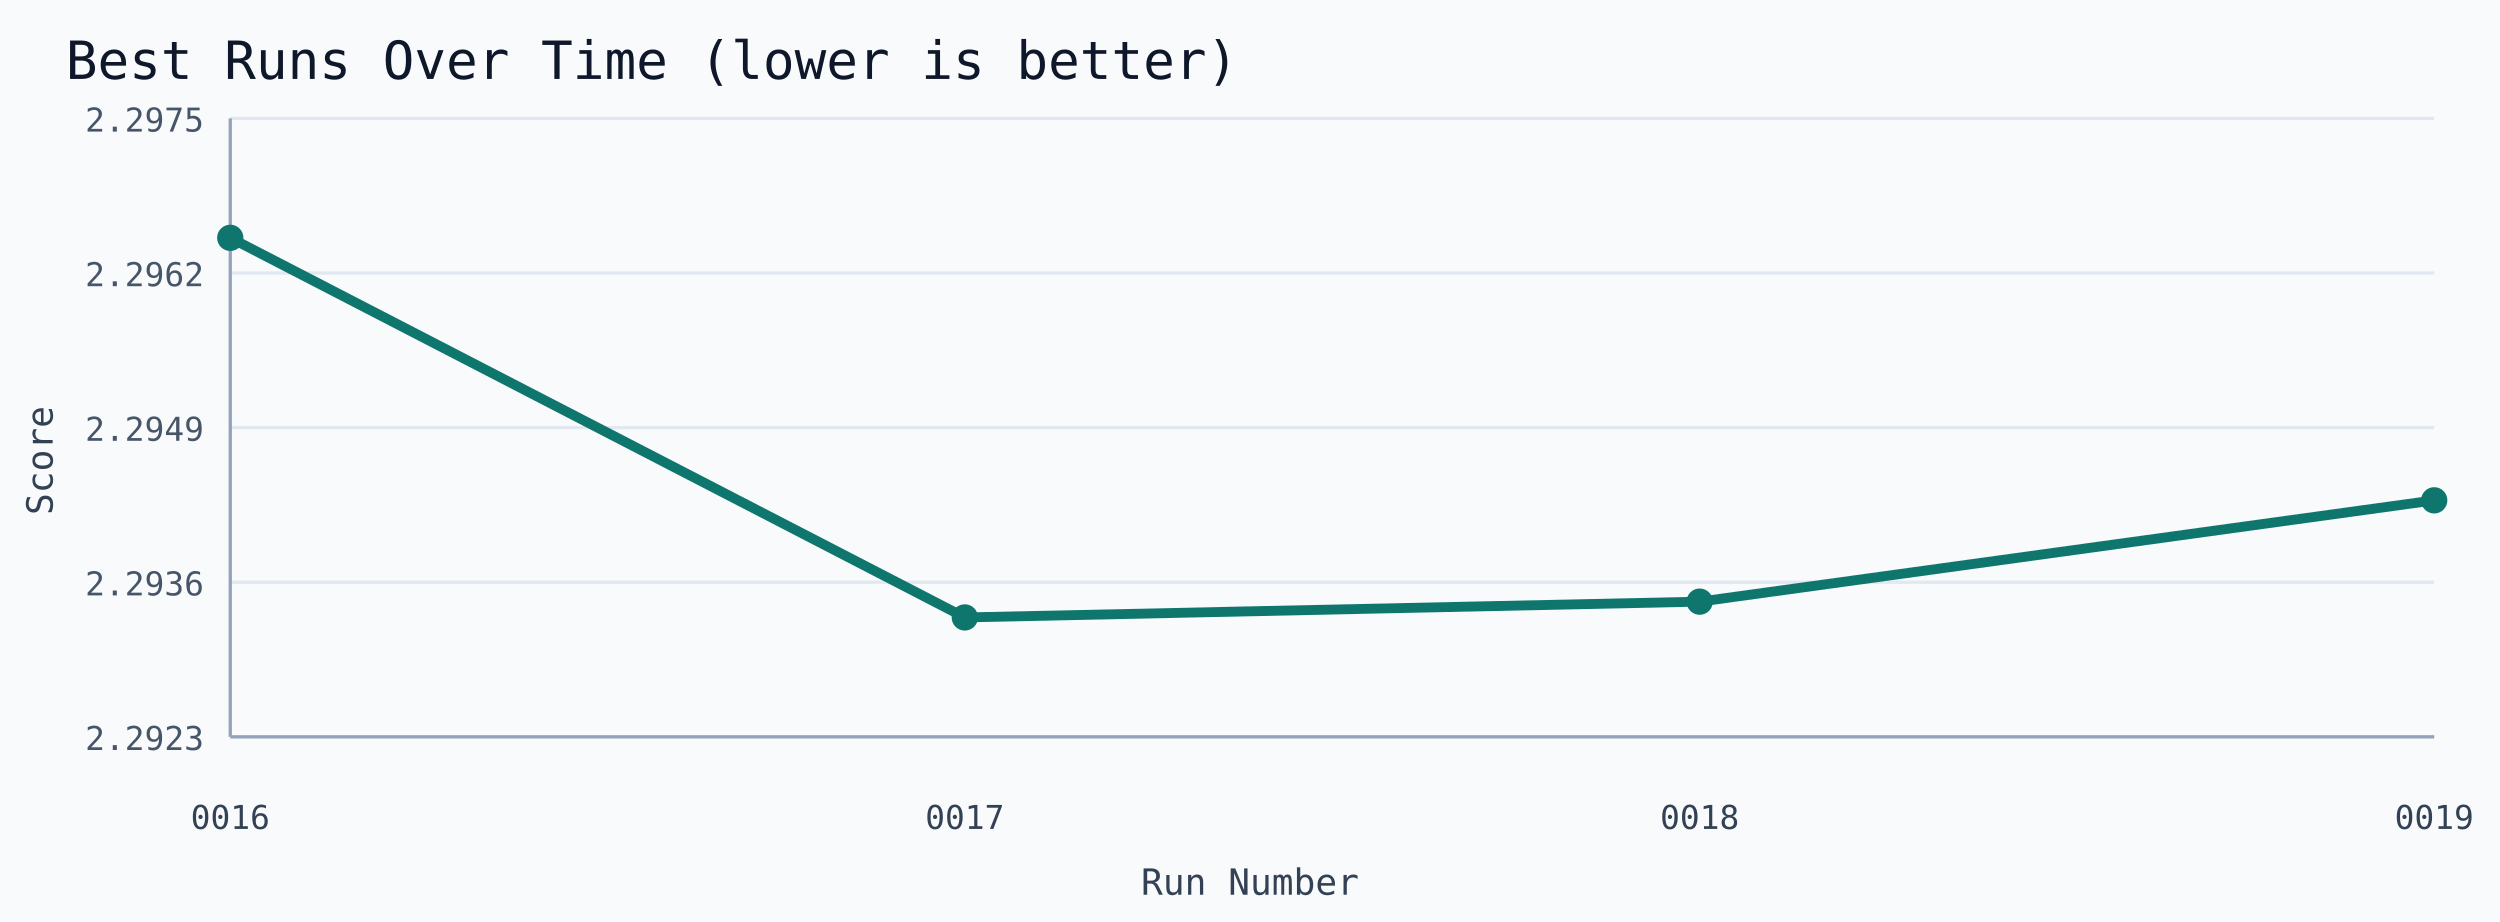
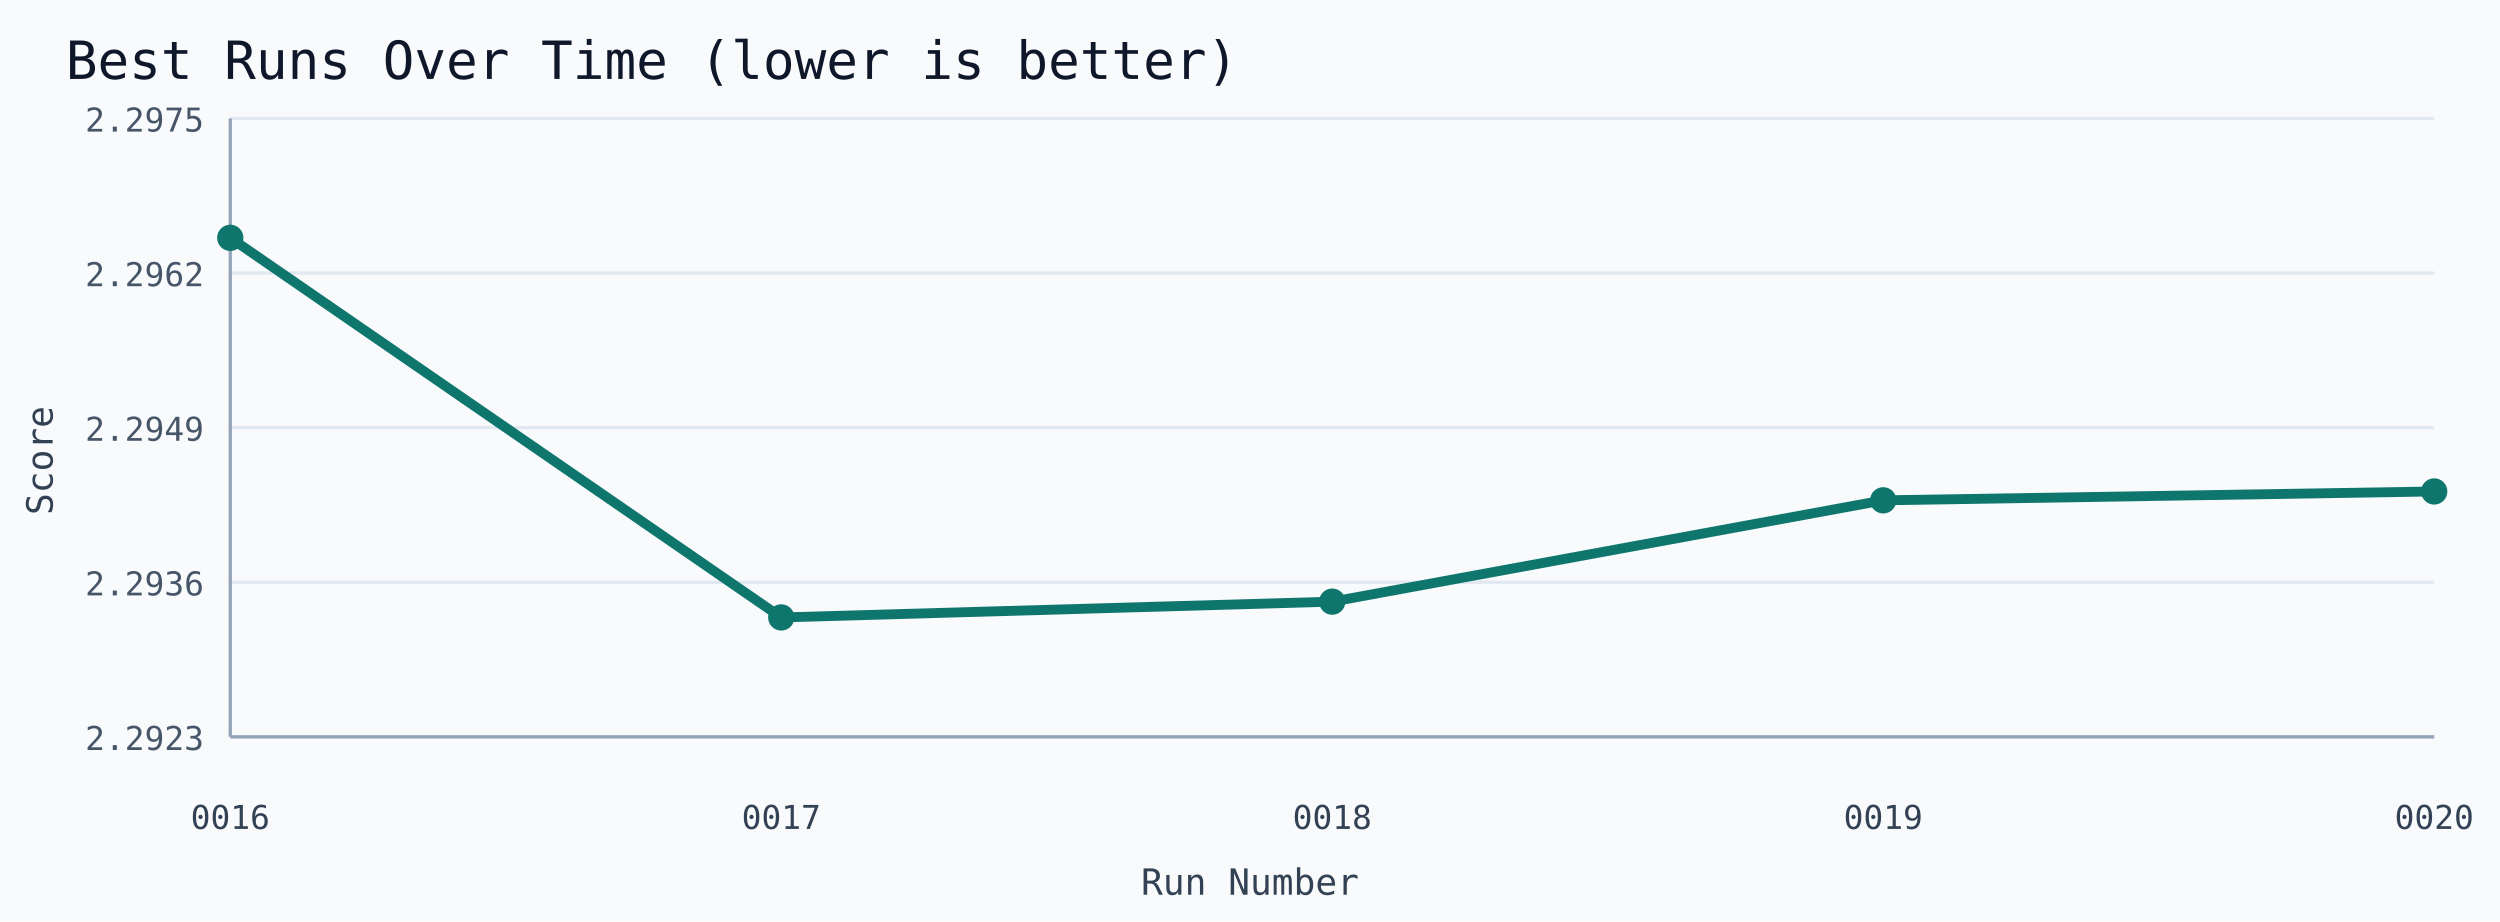
<svg xmlns="http://www.w3.org/2000/svg" width="760" height="280" viewBox="0 0 760 280">
  <rect width="100%" height="100%" fill="#f8fafc" />
  <text x="20" y="24" font-family="monospace" font-size="16" fill="#0f172a">Best Runs Over Time (lower is better)</text>
  <line x1="70" y1="36.0" x2="740" y2="36.0" stroke="#e2e8f0" />
  <text x="62" y="40.0" text-anchor="end" font-family="monospace" font-size="10" fill="#475569">2.2975</text>
  <line x1="70" y1="83.0" x2="740" y2="83.0" stroke="#e2e8f0" />
  <text x="62" y="87.0" text-anchor="end" font-family="monospace" font-size="10" fill="#475569">2.2962</text>
  <line x1="70" y1="130.0" x2="740" y2="130.0" stroke="#e2e8f0" />
  <text x="62" y="134.0" text-anchor="end" font-family="monospace" font-size="10" fill="#475569">2.2949</text>
  <line x1="70" y1="177.0" x2="740" y2="177.0" stroke="#e2e8f0" />
  <text x="62" y="181.0" text-anchor="end" font-family="monospace" font-size="10" fill="#475569">2.2936</text>
  <line x1="70" y1="224.0" x2="740" y2="224.0" stroke="#e2e8f0" />
  <text x="62" y="228.0" text-anchor="end" font-family="monospace" font-size="10" fill="#475569">2.2923</text>
  <line x1="70" y1="224" x2="740" y2="224" stroke="#94a3b8" />
  <line x1="70" y1="36" x2="70" y2="224" stroke="#94a3b8" />
-   <polyline fill="none" stroke="#0f766e" stroke-width="3" points="70.0,72.3 293.3,187.7 516.7,182.9 740.0,152.1" />
+   <polyline fill="none" stroke="#0f766e" stroke-width="3" points="70.0,72.3 237.5,187.7 405.0,182.9 572.5,152.1 740.0,149.4" />
  <circle cx="70.0" cy="72.3" r="4" fill="#0f766e" />
  <text x="70.0" y="252" text-anchor="middle" font-family="monospace" font-size="10" fill="#334155">0016</text>
-   <circle cx="293.3" cy="187.7" r="4" fill="#0f766e" />
-   <text x="293.3" y="252" text-anchor="middle" font-family="monospace" font-size="10" fill="#334155">0017</text>
-   <circle cx="516.7" cy="182.9" r="4" fill="#0f766e" />
-   <text x="516.7" y="252" text-anchor="middle" font-family="monospace" font-size="10" fill="#334155">0018</text>
-   <circle cx="740.0" cy="152.1" r="4" fill="#0f766e" />
-   <text x="740.0" y="252" text-anchor="middle" font-family="monospace" font-size="10" fill="#334155">0019</text>
+   <circle cx="237.5" cy="187.7" r="4" fill="#0f766e" />
+   <text x="237.5" y="252" text-anchor="middle" font-family="monospace" font-size="10" fill="#334155">0017</text>
+   <circle cx="405.0" cy="182.9" r="4" fill="#0f766e" />
+   <text x="405.0" y="252" text-anchor="middle" font-family="monospace" font-size="10" fill="#334155">0018</text>
+   <circle cx="572.5" cy="152.1" r="4" fill="#0f766e" />
+   <text x="572.5" y="252" text-anchor="middle" font-family="monospace" font-size="10" fill="#334155">0019</text>
+   <circle cx="740.0" cy="149.4" r="4" fill="#0f766e" />
+   <text x="740.0" y="252" text-anchor="middle" font-family="monospace" font-size="10" fill="#334155">0020</text>
  <text x="380.0" y="272" text-anchor="middle" font-family="monospace" font-size="11" fill="#334155">Run Number</text>
  <text x="16" y="140.0" text-anchor="middle" font-family="monospace" font-size="11" fill="#334155" transform="rotate(-90 16 140.0)">Score</text>
</svg>
